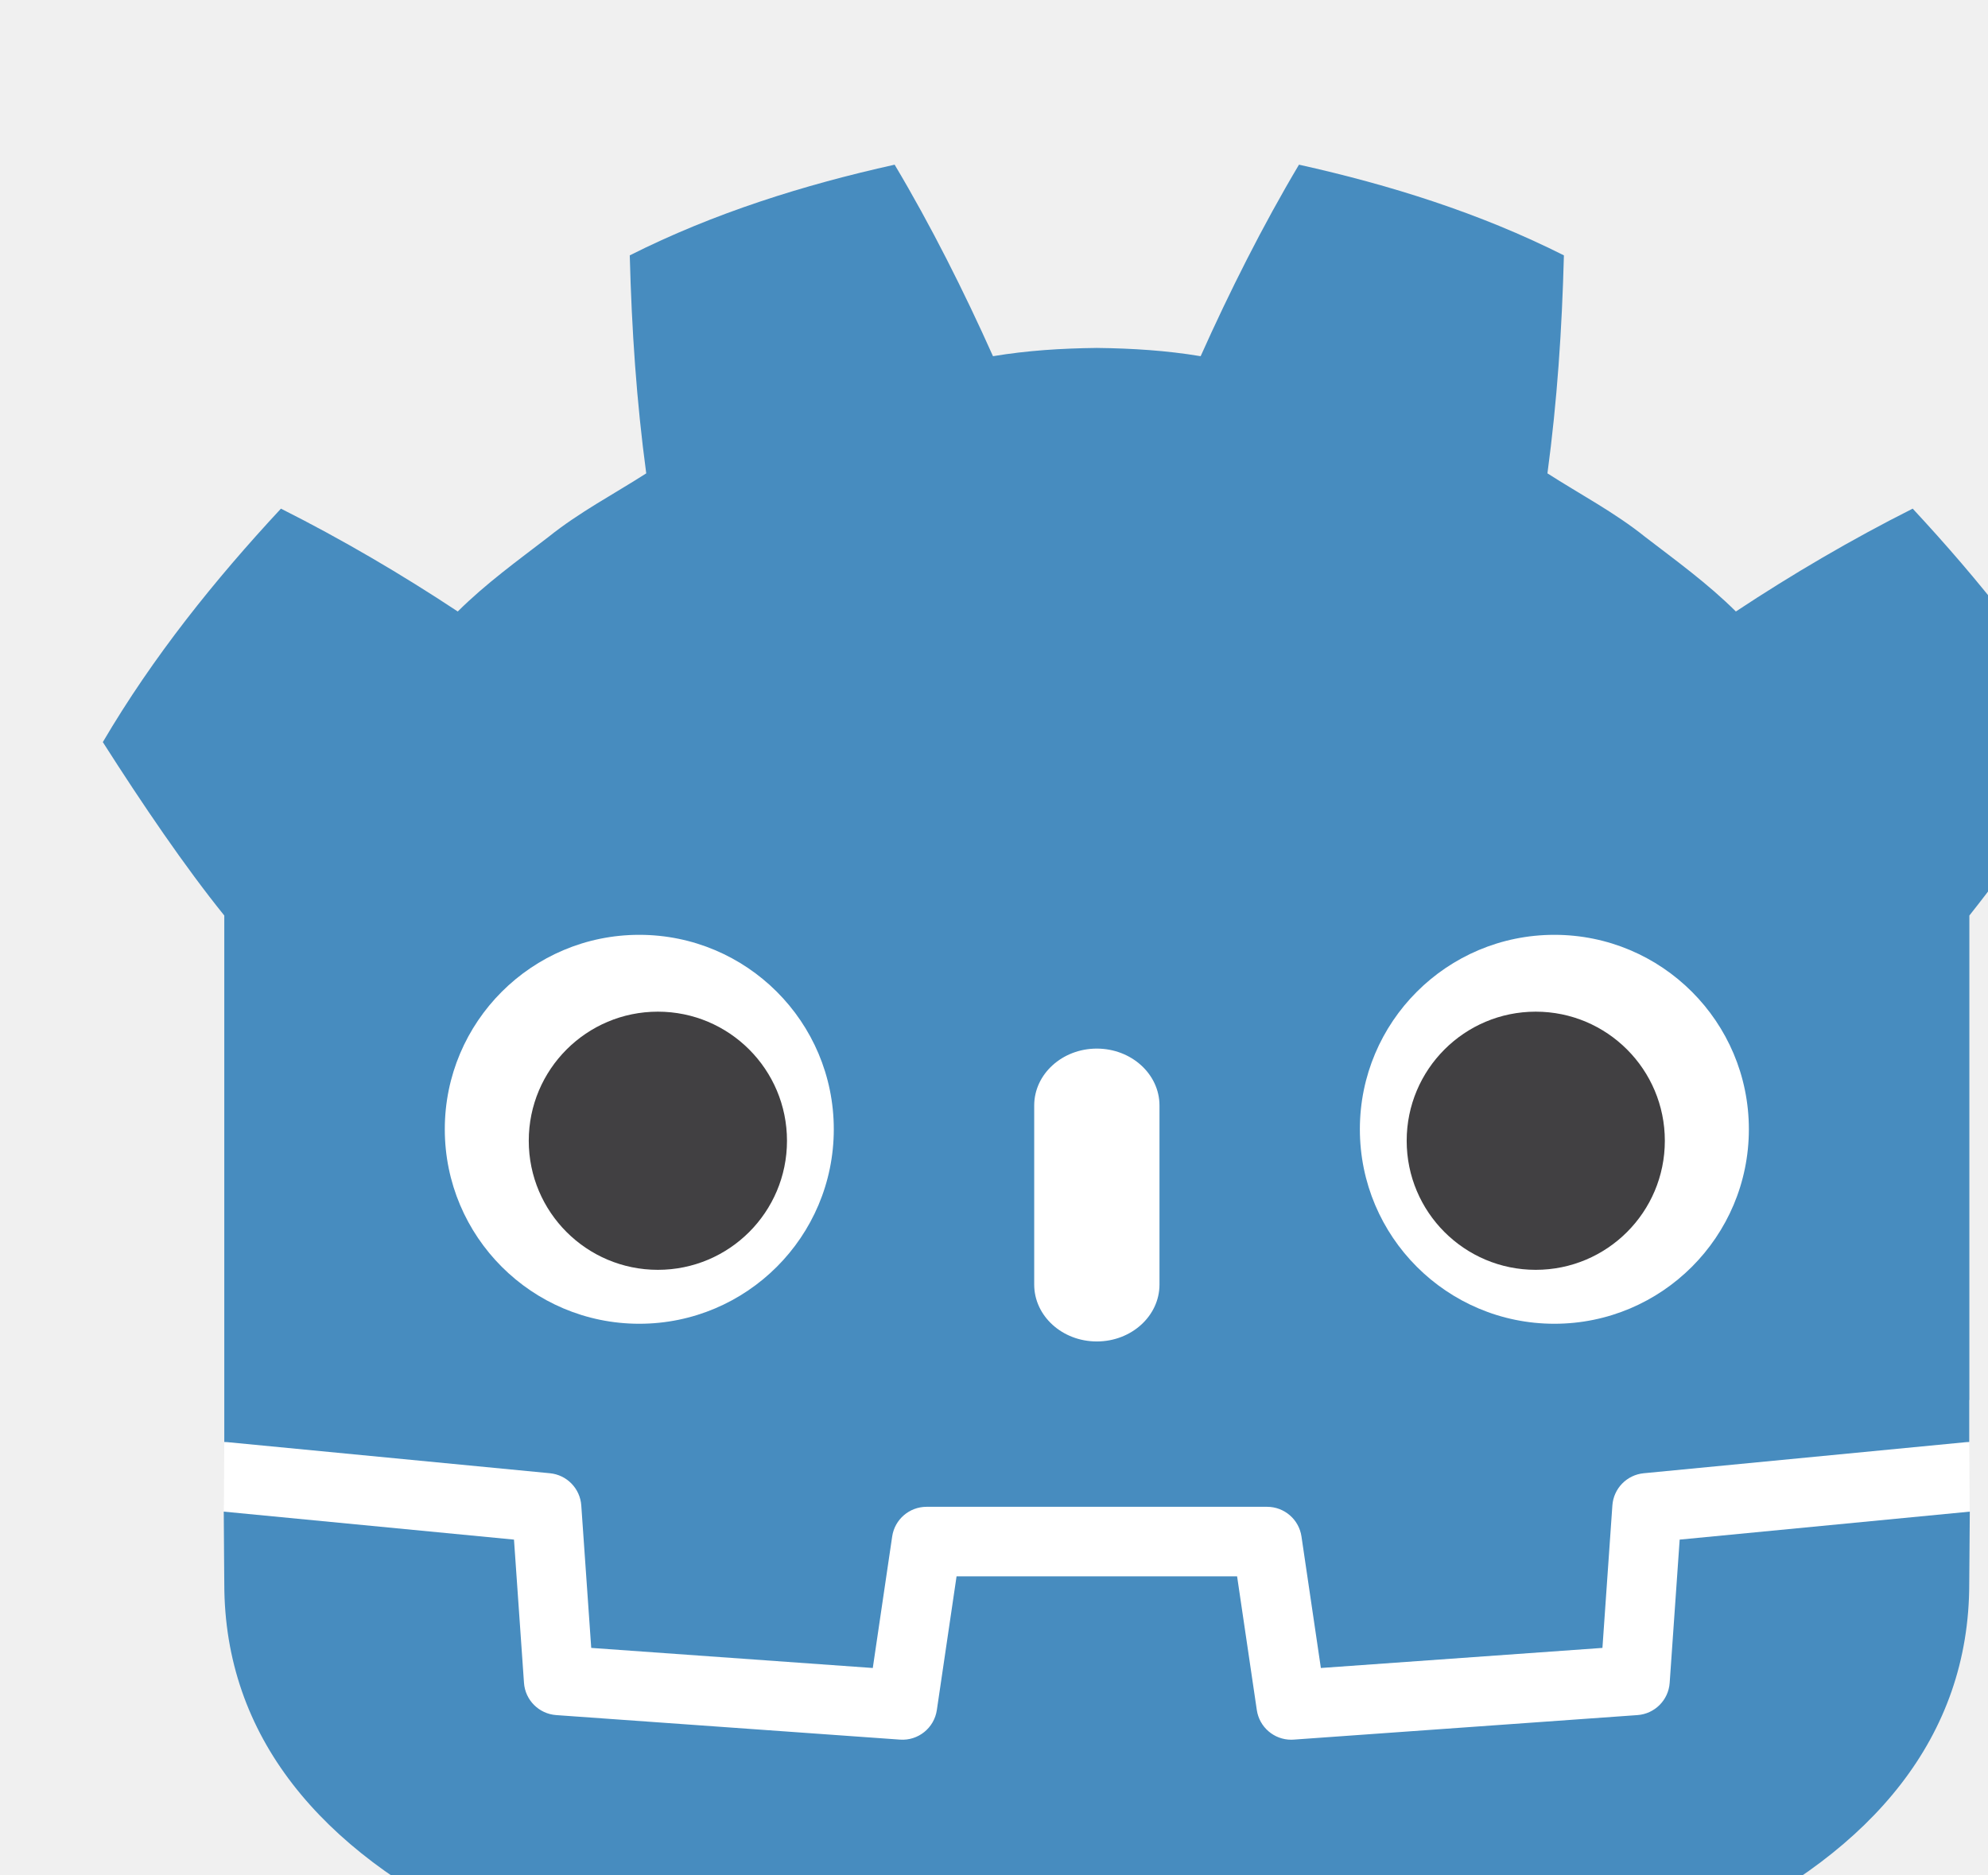
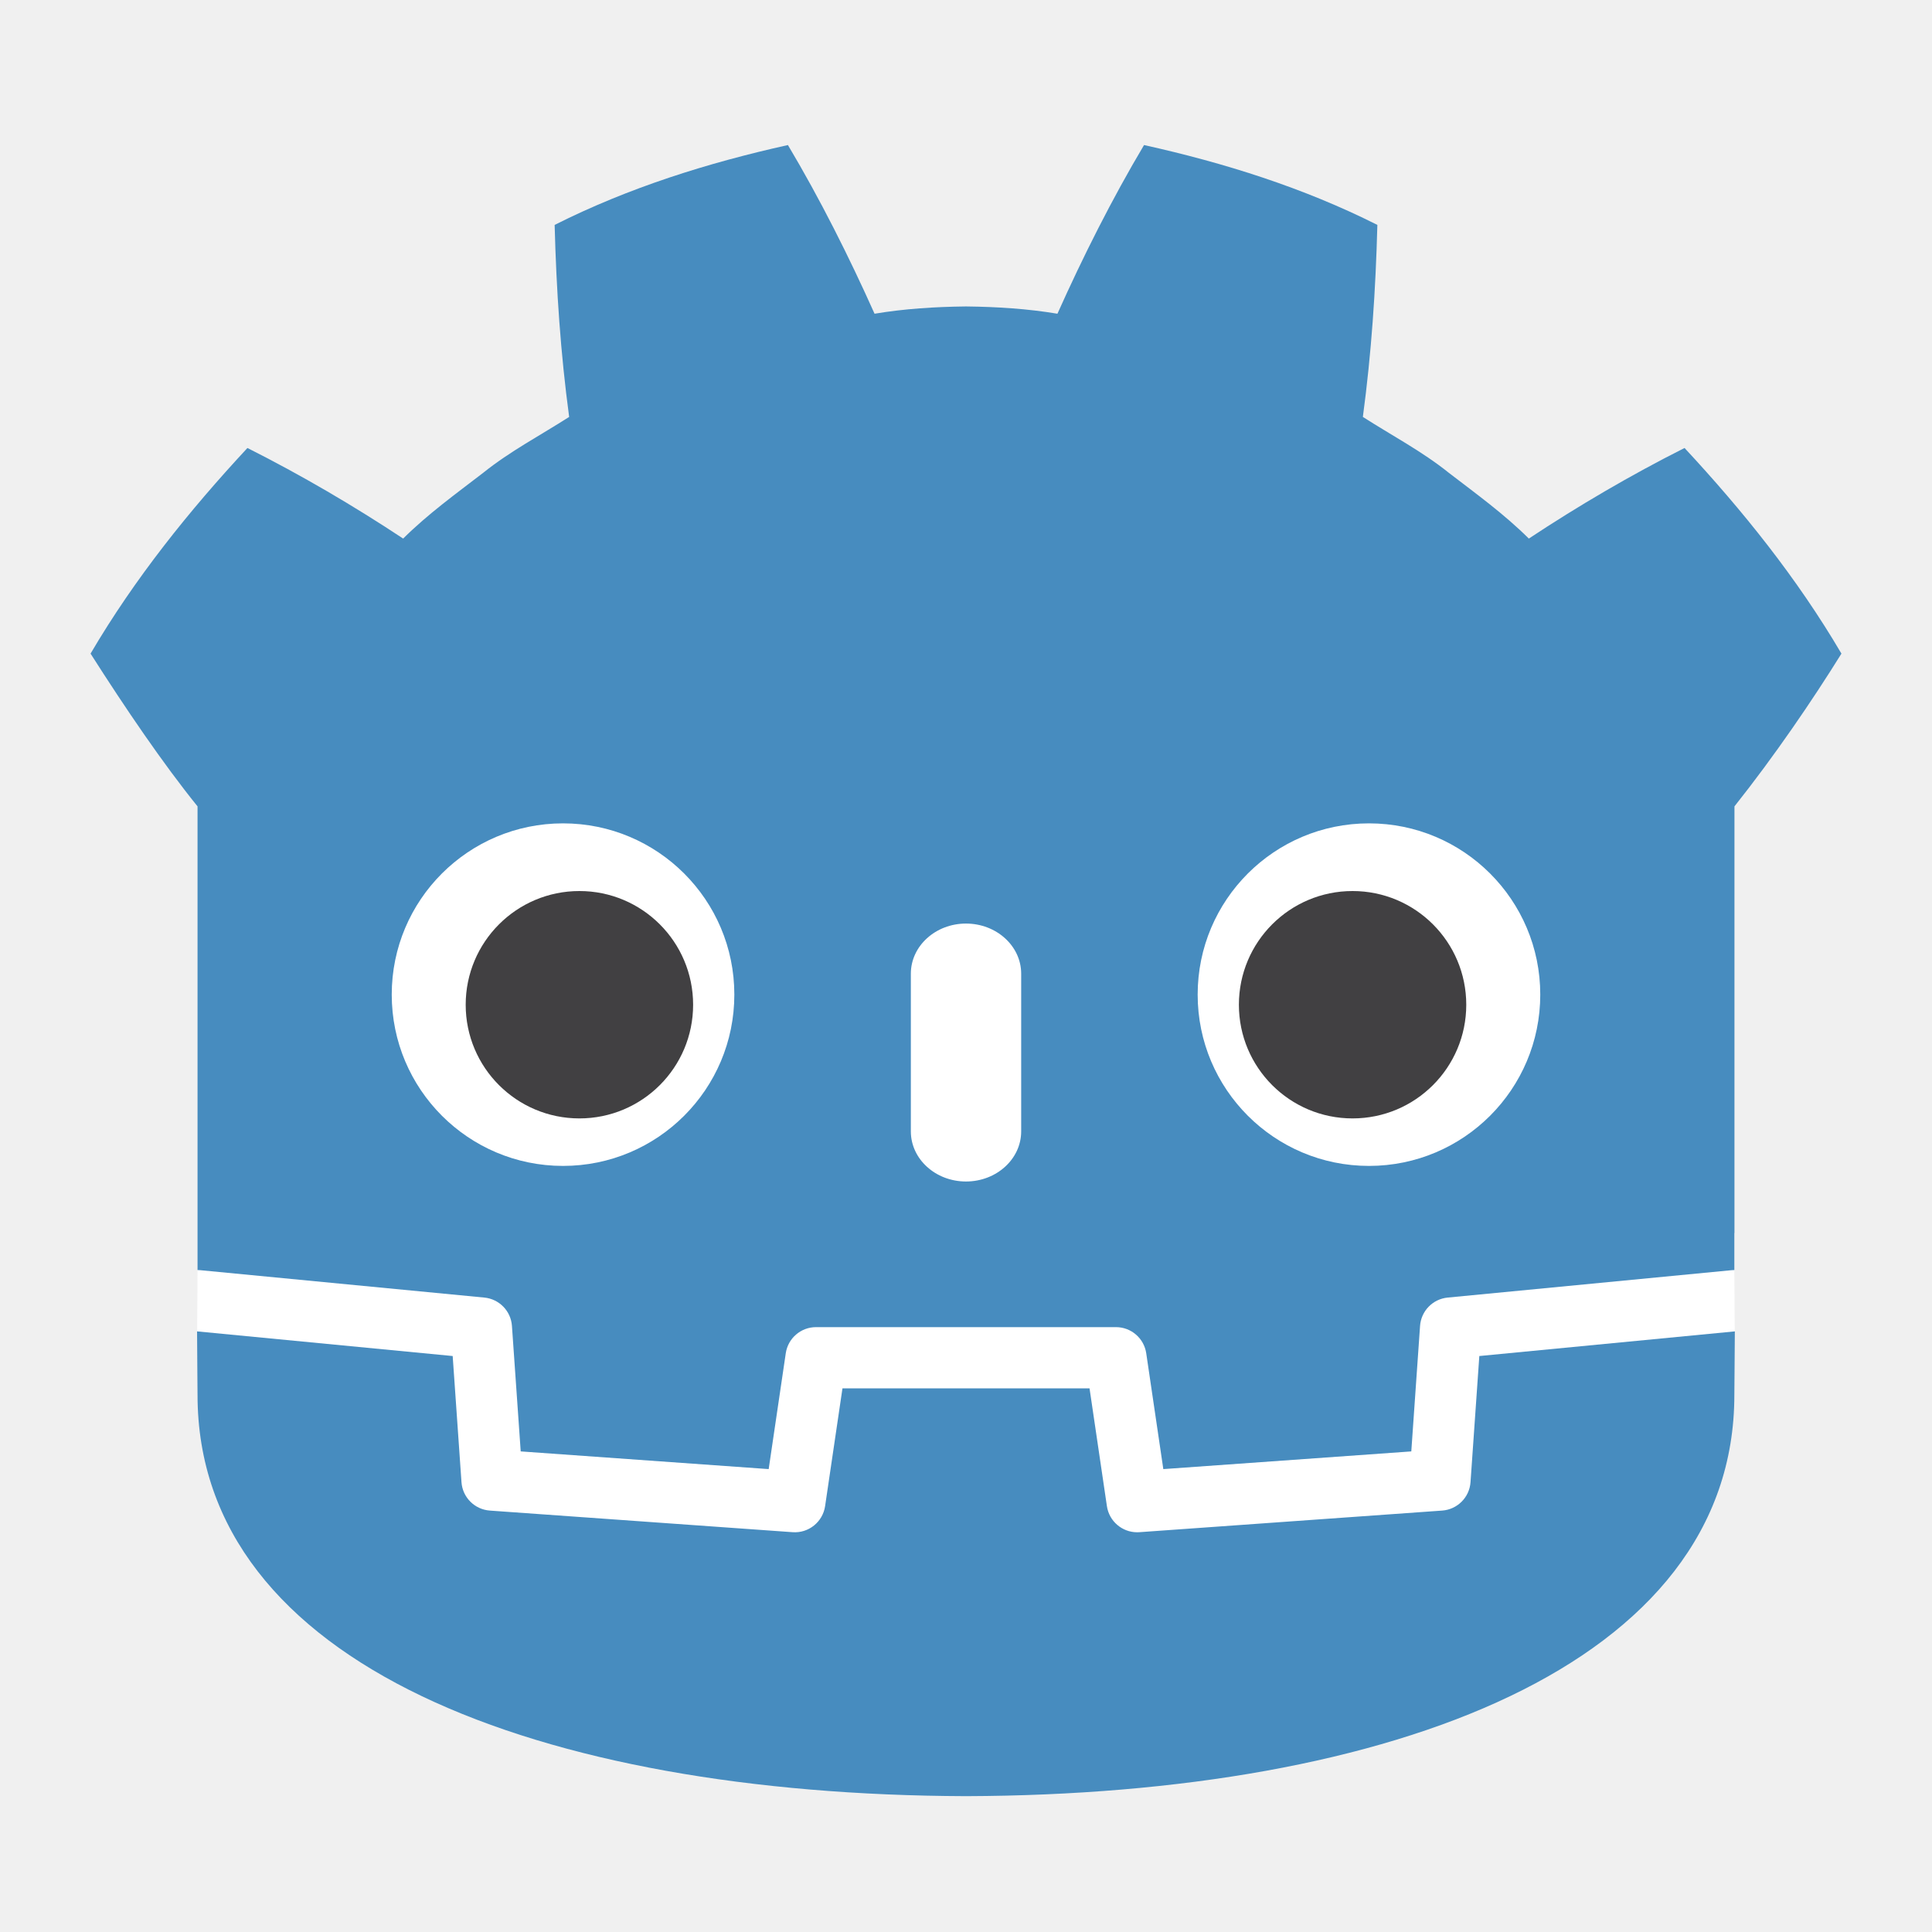
- <svg xmlns="http://www.w3.org/2000/svg" fill="currentColor" viewbox="0 0 1024 1024">
+ <svg xmlns="http://www.w3.org/2000/svg" fill="currentColor" height="1024" width="1024" viewbox="0 0 1024 1024">
  <path d="m0 0s-.325 1.994-.515 1.976l-36.182-3.491c-2.879-.278-5.115-2.574-5.317-5.459l-.994-14.247-27.992-1.997-1.904 12.912c-.424 2.872-2.932 5.037-5.835 5.037h-38.188c-2.902 0-5.41-2.165-5.834-5.037l-1.905-12.912-27.992 1.997-.994 14.247c-.202 2.886-2.438 5.182-5.317 5.46l-36.2 3.49c-.187.018-.324-1.978-.511-1.978l-.049-7.83 30.658-4.944 1.004-14.374c.203-2.91 2.551-5.263 5.463-5.472l38.551-2.75c.146-.01.29-.016.434-.016 2.897 0 5.401 2.166 5.825 5.038l1.959 13.286h28.005l1.959-13.286c.423-2.871 2.93-5.037 5.831-5.037.142 0 .284.005.423.015l38.556 2.75c2.911.209 5.26 2.562 5.463 5.472l1.003 14.374 30.645 4.966z" fill="#fff" transform="matrix(4.162611 0 0 -4.162611 919.2406 673.1521)" />
  <path d="m0 0v-47.514-6.035-5.492c.108-.001.216-.005.323-.015l36.196-3.49c1.896-.183 3.382-1.709 3.514-3.609l1.116-15.978 31.574-2.253 2.175 14.747c.282 1.912 1.922 3.329 3.856 3.329h38.188c1.933 0 3.573-1.417 3.855-3.329l2.175-14.747 31.575 2.253 1.115 15.978c.133 1.9 1.618 3.425 3.514 3.609l36.182 3.49c.107.01.214.014.322.015v4.711l.015.005v54.325c5.097 6.416 9.923 13.494 13.621 19.449-5.651 9.62-12.575 18.217-19.976 26.182-6.864-3.455-13.531-7.369-19.828-11.534-3.151 3.132-6.7 5.694-10.186 8.372-3.425 2.751-7.285 4.768-10.946 7.118 1.09 8.117 1.629 16.108 1.846 24.448-9.446 4.754-19.519 7.906-29.708 10.17-4.068-6.837-7.788-14.241-11.028-21.479-3.842.642-7.702.88-11.567.926v.006c-.027 0-.052-.006-.075-.006-.024 0-.049.006-.073.006v-.006c-3.872-.046-7.729-.284-11.572-.926-3.238 7.238-6.956 14.642-11.03 21.479-10.184-2.264-20.258-5.416-29.703-10.17.216-8.34.755-16.331 1.848-24.448-3.668-2.35-7.523-4.367-10.949-7.118-3.481-2.678-7.036-5.24-10.188-8.372-6.297 4.165-12.962 8.079-19.828 11.534-7.401-7.965-14.321-16.562-19.974-26.182 4.443-6.974 9.208-13.983 13.621-19.449z" fill="#478cbf" transform="matrix(4.162611 0 0 -4.162611 104.6989 427.3873)" />
  <path d="m0 0-1.121-16.063c-.135-1.936-1.675-3.477-3.611-3.616l-38.555-2.751c-.094-.007-.188-.01-.281-.01-1.916 0-3.569 1.406-3.852 3.33l-2.211 14.994h-31.459l-2.211-14.994c-.297-2.018-2.101-3.469-4.133-3.32l-38.555 2.751c-1.936.139-3.476 1.68-3.611 3.616l-1.121 16.063-32.547 3.138c.015-3.498.06-7.33.06-8.093 0-34.374 43.605-50.896 97.781-51.086h.066.067c54.176.19 97.766 16.712 97.766 51.086 0 .777.047 4.593.063 8.093z" fill="#478cbf" transform="matrix(4.162611 0 0 -4.162611 784.0714 718.7231)" />
  <path d="m0 0c0-12.052-9.765-21.815-21.813-21.815-12.042 0-21.81 9.763-21.81 21.815 0 12.044 9.768 21.802 21.81 21.802 12.048 0 21.813-9.758 21.813-21.802" fill="#fff" transform="matrix(4.162611 0 0 -4.162611 389.2148 527.1513)" />
  <path d="m0 0c0-7.994-6.479-14.473-14.479-14.473-7.996 0-14.479 6.479-14.479 14.473s6.483 14.479 14.479 14.479c8 0 14.479-6.485 14.479-14.479" fill="#414042" transform="matrix(4.162611 0 0 -4.162611 367.3669 532.5371)" />
  <path d="m0 0c-3.878 0-7.021 2.858-7.021 6.381v20.081c0 3.52 3.143 6.381 7.021 6.381s7.028-2.861 7.028-6.381v-20.081c0-3.523-3.15-6.381-7.028-6.381" fill="#fff" transform="matrix(4.162611 0 0 -4.162611 511.9934 626.2198)" />
  <path d="m0 0c0-12.052 9.765-21.815 21.815-21.815 12.041 0 21.808 9.763 21.808 21.815 0 12.044-9.767 21.802-21.808 21.802-12.05 0-21.815-9.758-21.815-21.802" fill="#fff" transform="matrix(4.162611 0 0 -4.162611 634.7871 527.1513)" />
  <path d="m0 0c0-7.994 6.477-14.473 14.471-14.473 8.002 0 14.479 6.479 14.479 14.473s-6.477 14.479-14.479 14.479c-7.994 0-14.471-6.485-14.471-14.479" fill="#414042" transform="matrix(4.162611 0 0 -4.162611 656.6406 532.5371)" />
</svg>
